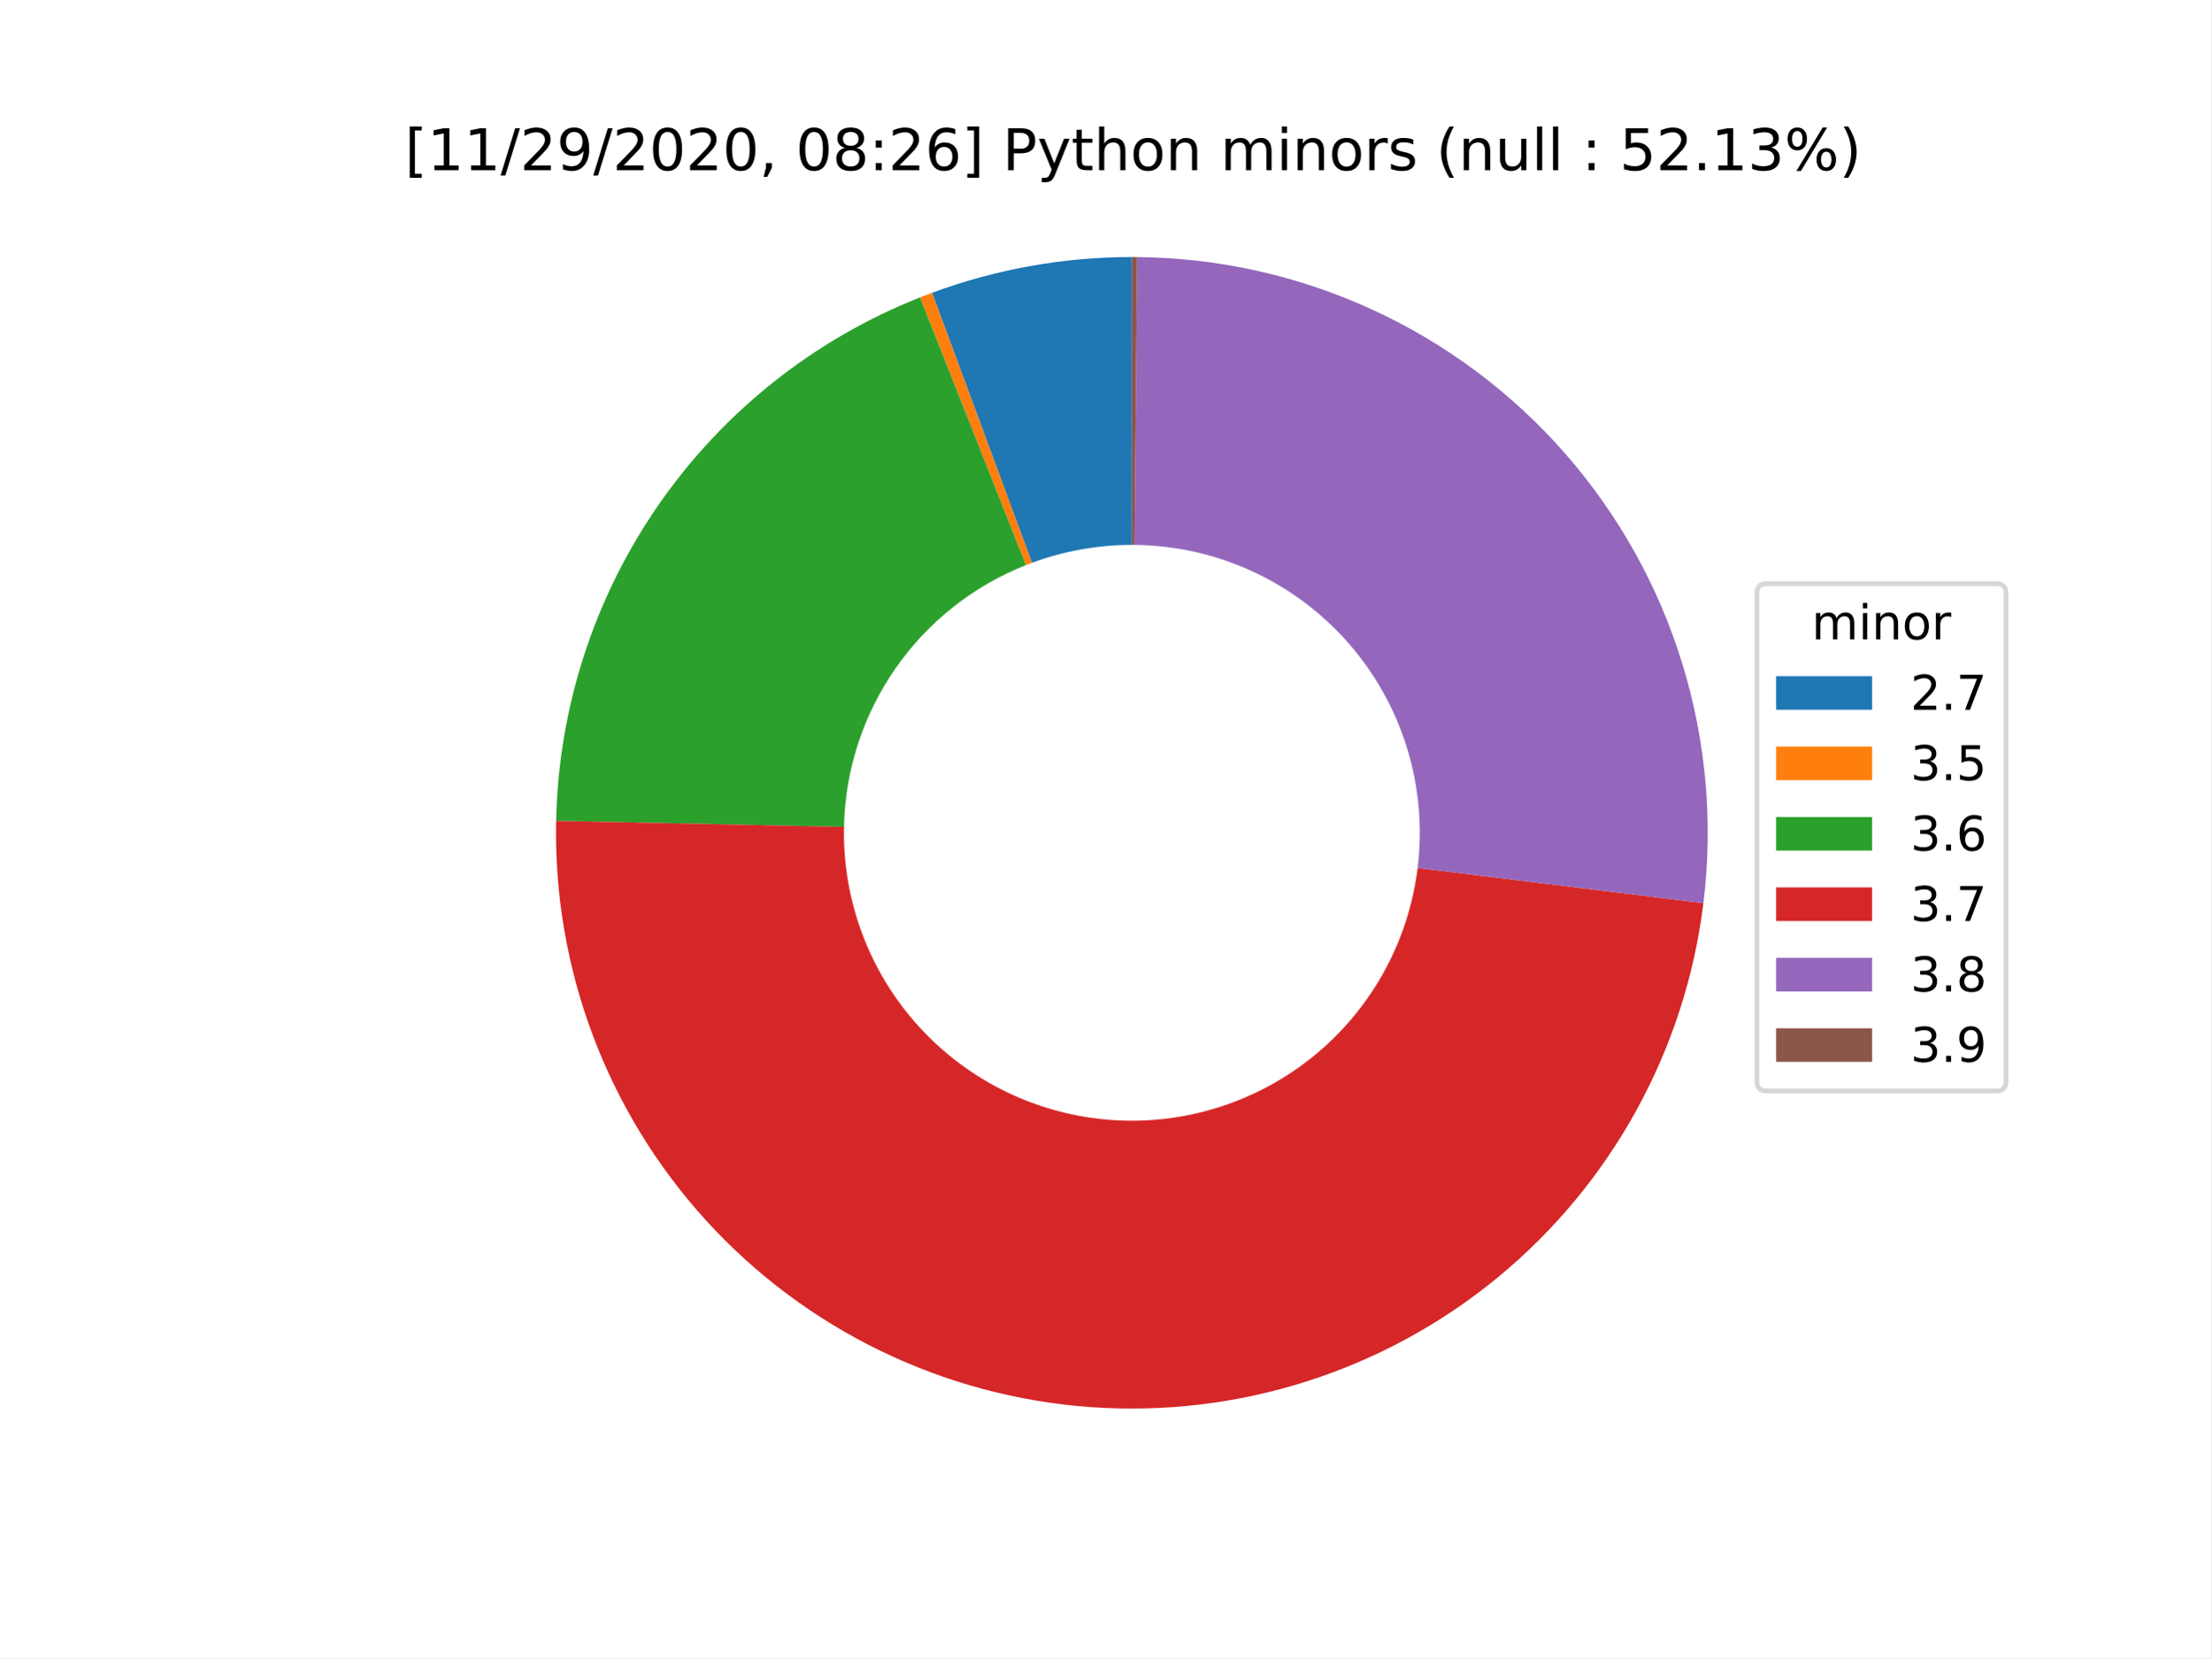
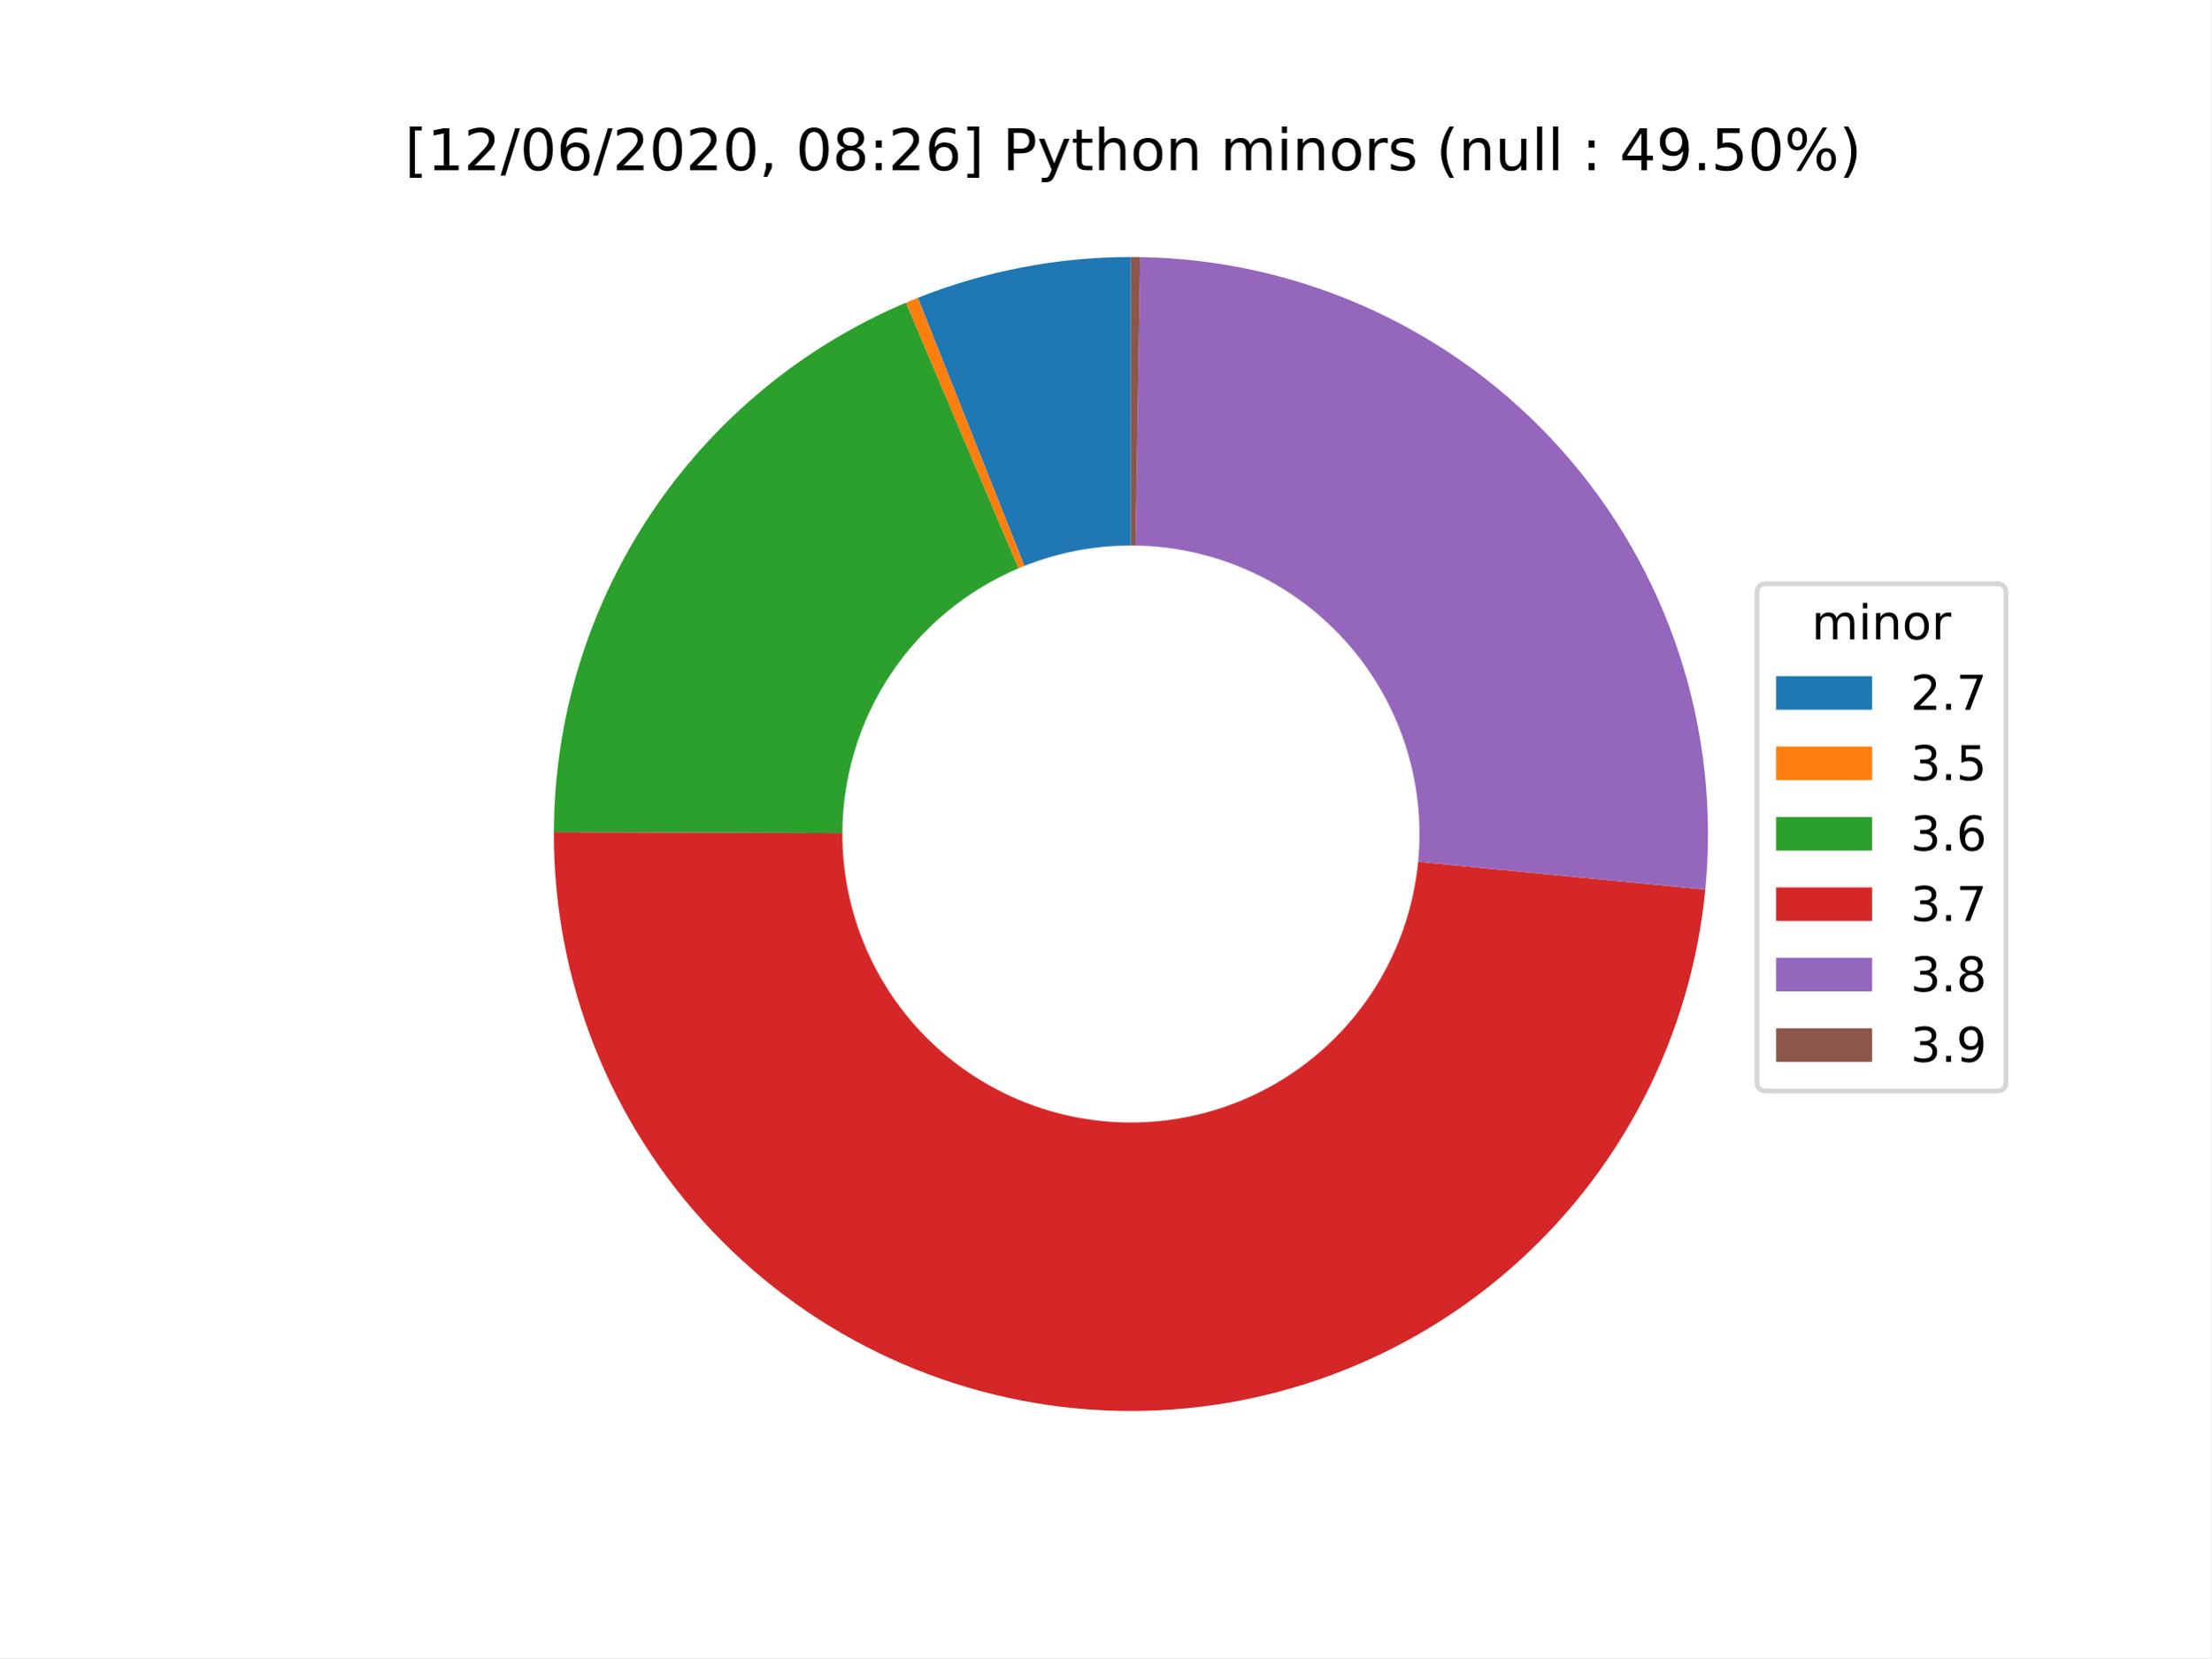
<svg xmlns="http://www.w3.org/2000/svg" xmlns:xlink="http://www.w3.org/1999/xlink" height="345.6pt" version="1.1" viewBox="0 0 460.8 345.6" width="460.8pt">
  <defs>
    <style type="text/css">*{stroke-linecap:butt;stroke-linejoin:round;}</style>
  </defs>
  <g id="figure_1">
    <g id="patch_1">
      <path d="M 0 345.6  L 460.8 345.6  L 460.8 0  L 0 0  z " style="fill:#ffffff;" />
    </g>
    <g id="axes_1">
      <g id="patch_2">
-         <path d="M 235.882 53.568  C 228.789 53.568 221.71 54.197 214.727 55.447  C 207.745 56.697 200.888 58.564 194.235 61.026  L 215.059 117.304  C 218.385 116.073 221.814 115.14 225.305 114.515  C 228.796 113.889 232.336 113.575 235.882 113.575  L 235.882 53.568  z " style="fill:#1f77b4;" />
+         <path d="M 235.688 53.568  C 228.101 53.568 220.531 54.286 213.079 55.712  C 205.627 57.139 198.327 59.267 191.276 62.069  L 213.482 117.951  C 217.007 116.55 220.657 115.486 224.383 114.773  C 228.109 114.06 231.894 113.701 235.688 113.701  L 235.688 53.568  z " style="fill:#1f77b4;" />
      </g>
      <g id="patch_3">
-         <path d="M 194.235 61.026  C 193.817 61.181 193.399 61.338 192.982 61.497  C 192.565 61.657 192.149 61.819 191.734 61.983  L 213.808 117.783  C 214.016 117.7 214.224 117.62 214.432 117.54  C 214.641 117.46 214.849 117.381 215.059 117.304  L 194.235 61.026  z " style="fill:#ff7f0e;" />
+         <path d="M 191.276 62.069  C 190.859 62.234 190.443 62.403 190.027 62.573  C 189.612 62.743 189.198 62.916 188.784 63.091  L 212.236 118.462  C 212.443 118.375 212.65 118.288 212.858 118.203  C 213.065 118.118 213.273 118.034 213.482 117.951  L 191.276 62.069  z " style="fill:#ff7f0e;" />
      </g>
      <g id="patch_4">
-         <path d="M 191.734 61.983  C 169.754 70.679 150.824 85.677 137.333 105.088  C 123.842 124.498 116.382 147.468 115.894 171.101  L 175.888 172.342  C 176.132 160.525 179.862 149.04 186.608 139.335  C 193.353 129.63 202.818 122.13 213.808 117.783  L 191.734 61.983  z " style="fill:#2ca02c;" />
+         <path d="M 188.784 63.091  C 167.092 72.279 148.57 87.64 135.53 107.259  C 122.489 126.878 115.496 149.902 115.423 173.459  L 175.555 173.646  C 175.592 161.868 179.089 150.356 185.609 140.546  C 192.129 130.737 201.39 123.056 212.236 118.462  L 188.784 63.091  z " style="fill:#2ca02c;" />
      </g>
      <g id="patch_5">
-         <path d="M 115.894 171.101  C 115.258 201.858 126.471 231.711 147.198 254.444  C 167.926 277.176 196.62 291.091 227.304 293.289  C 257.989 295.488 288.374 285.807 312.13 266.262  C 335.887 246.717 351.243 218.768 354.998 188.235  L 295.44 180.908  C 293.562 196.175 285.885 210.15 274.006 219.922  C 262.128 229.694 246.935 234.535 231.593 233.436  C 216.251 232.336 201.904 225.379 191.54 214.013  C 181.177 202.647 175.57 187.72 175.888 172.342  L 115.894 171.101  z " style="fill:#d62728;" />
+         <path d="M 115.423 173.459  C 115.327 204.374 127.154 234.166 148.429 256.596  C 169.703 279.026 198.828 292.412 229.705 293.95  C 260.581 295.488 290.892 285.063 314.291 264.858  C 337.689 244.652 352.418 216.183 355.395 185.412  L 295.541 179.623  C 294.053 195.008 286.688 209.243 274.989 219.346  C 263.29 229.448 248.135 234.661 232.696 233.892  C 217.258 233.123 202.696 226.43 192.058 215.215  C 181.421 204 175.507 189.104 175.555 173.646  L 115.423 173.459  z " style="fill:#d62728;" />
      </g>
      <g id="patch_6">
-         <path d="M 354.998 188.235  C 357.062 171.457 355.558 154.431 350.585 138.275  C 345.612 122.12 337.282 107.195 326.141 94.482  C 314.999 81.769 301.297 71.553 285.933 64.503  C 270.569 57.453 253.888 53.728 236.985 53.573  L 236.434 113.578  C 244.885 113.655 253.226 115.518 260.908 119.042  C 268.59 122.567 275.441 127.676 281.011 134.032  C 286.582 140.389 290.747 147.851 293.234 155.929  C 295.72 164.007 296.472 172.52 295.44 180.908  L 354.998 188.235  z " style="fill:#9467bd;" />
+         <path d="M 355.395 185.412  C 356.993 168.884 355.152 152.202 349.986 136.42  C 344.82 120.639 336.441 106.097 325.379 93.713  C 314.316 81.329 300.808 71.369 285.707 64.463  C 270.605 57.557 254.236 53.852 237.633 53.584  L 236.66 113.709  C 244.962 113.843 253.147 115.695 260.697 119.148  C 268.248 122.601 275.002 127.581 280.533 133.773  C 286.065 139.965 290.254 147.236 292.837 155.127  C 295.42 163.018 296.341 171.359 295.541 179.623  L 355.395 185.412  z " style="fill:#9467bd;" />
      </g>
      <g id="patch_7">
-         <path d="M 236.985 53.573  C 236.801 53.571 236.617 53.57 236.434 53.569  C 236.25 53.568 236.066 53.568 235.882 53.568  L 235.882 113.575  C 235.974 113.575 236.066 113.575 236.158 113.576  C 236.25 113.576 236.342 113.577 236.434 113.578  L 236.985 53.573  z " style="fill:#8c564b;" />
+         <path d="M 237.633 53.584  C 237.309 53.578 236.985 53.575 236.66 53.572  C 236.336 53.569 236.012 53.568 235.688 53.568  L 235.688 113.701  C 235.85 113.701 236.012 113.701 236.174 113.703  C 236.336 113.704 236.498 113.706 236.66 113.709  L 237.633 53.584  z " style="fill:#8c564b;" />
      </g>
      <g id="matplotlib.axis_1" />
      <g id="matplotlib.axis_2" />
      <g id="text_1">
        <g transform="translate(84.36187 35.472)scale(0.12 -0.12)">
          <defs>
            <path d="M 8.594 75.984  L 29.297 75.984  L 29.297 69  L 17.578 69  L 17.578 -6.203  L 29.297 -6.203  L 29.297 -13.188  L 8.594 -13.188  z " id="DejaVuSans-91" />
            <path d="M 12.406 8.297  L 28.516 8.297  L 28.516 63.922  L 10.984 60.406  L 10.984 69.391  L 28.422 72.906  L 38.281 72.906  L 38.281 8.297  L 54.391 8.297  L 54.391 0  L 12.406 0  z " id="DejaVuSans-49" />
+             <path d="M 19.188 8.297  L 53.609 8.297  L 53.609 0  L 7.328 0  L 7.328 8.297  Q 12.938 14.109 22.625 23.891  Q 32.328 33.688 34.812 36.531  Q 39.547 41.844 41.422 45.531  Q 43.312 49.219 43.312 52.781  Q 43.312 58.594 39.234 62.25  Q 35.156 65.922 28.609 65.922  Q 23.969 65.922 18.812 64.312  Q 13.672 62.703 7.812 59.422  L 7.812 69.391  Q 13.766 71.781 18.938 73  Q 24.125 74.219 28.422 74.219  Q 39.75 74.219 46.484 68.547  Q 53.219 62.891 53.219 53.422  Q 53.219 48.922 51.531 44.891  Q 49.859 40.875 45.406 35.406  Q 44.188 33.984 37.641 27.219  Q 31.109 20.453 19.188 8.297  z " id="DejaVuSans-50" />
            <path d="M 25.391 72.906  L 33.688 72.906  L 8.297 -9.281  L 0 -9.281  z " id="DejaVuSans-47" />
-             <path d="M 19.188 8.297  L 53.609 8.297  L 53.609 0  L 7.328 0  L 7.328 8.297  Q 12.938 14.109 22.625 23.891  Q 32.328 33.688 34.812 36.531  Q 39.547 41.844 41.422 45.531  Q 43.312 49.219 43.312 52.781  Q 43.312 58.594 39.234 62.25  Q 35.156 65.922 28.609 65.922  Q 23.969 65.922 18.812 64.312  Q 13.672 62.703 7.812 59.422  L 7.812 69.391  Q 13.766 71.781 18.938 73  Q 24.125 74.219 28.422 74.219  Q 39.75 74.219 46.484 68.547  Q 53.219 62.891 53.219 53.422  Q 53.219 48.922 51.531 44.891  Q 49.859 40.875 45.406 35.406  Q 44.188 33.984 37.641 27.219  Q 31.109 20.453 19.188 8.297  z " id="DejaVuSans-50" />
-             <path d="M 10.984 1.516  L 10.984 10.5  Q 14.703 8.734 18.5 7.812  Q 22.312 6.891 25.984 6.891  Q 35.75 6.891 40.891 13.453  Q 46.047 20.016 46.781 33.406  Q 43.953 29.203 39.594 26.953  Q 35.25 24.703 29.984 24.703  Q 19.047 24.703 12.672 31.312  Q 6.297 37.938 6.297 49.422  Q 6.297 60.641 12.938 67.422  Q 19.578 74.219 30.609 74.219  Q 43.266 74.219 49.922 64.516  Q 56.594 54.828 56.594 36.375  Q 56.594 19.141 48.406 8.859  Q 40.234 -1.422 26.422 -1.422  Q 22.703 -1.422 18.891 -0.688  Q 15.094 0.047 10.984 1.516  z M 30.609 32.422  Q 37.25 32.422 41.125 36.953  Q 45.016 41.5 45.016 49.422  Q 45.016 57.281 41.125 61.844  Q 37.25 66.406 30.609 66.406  Q 23.969 66.406 20.094 61.844  Q 16.219 57.281 16.219 49.422  Q 16.219 41.5 20.094 36.953  Q 23.969 32.422 30.609 32.422  z " id="DejaVuSans-57" />
            <path d="M 31.781 66.406  Q 24.172 66.406 20.328 58.906  Q 16.5 51.422 16.5 36.375  Q 16.5 21.391 20.328 13.891  Q 24.172 6.391 31.781 6.391  Q 39.453 6.391 43.281 13.891  Q 47.125 21.391 47.125 36.375  Q 47.125 51.422 43.281 58.906  Q 39.453 66.406 31.781 66.406  z M 31.781 74.219  Q 44.047 74.219 50.516 64.516  Q 56.984 54.828 56.984 36.375  Q 56.984 17.969 50.516 8.266  Q 44.047 -1.422 31.781 -1.422  Q 19.531 -1.422 13.062 8.266  Q 6.594 17.969 6.594 36.375  Q 6.594 54.828 13.062 64.516  Q 19.531 74.219 31.781 74.219  z " id="DejaVuSans-48" />
+             <path d="M 33.016 40.375  Q 26.375 40.375 22.484 35.828  Q 18.609 31.297 18.609 23.391  Q 18.609 15.531 22.484 10.953  Q 26.375 6.391 33.016 6.391  Q 39.656 6.391 43.531 10.953  Q 47.406 15.531 47.406 23.391  Q 47.406 31.297 43.531 35.828  Q 39.656 40.375 33.016 40.375  z M 52.594 71.297  L 52.594 62.312  Q 48.875 64.062 45.094 64.984  Q 41.312 65.922 37.594 65.922  Q 27.828 65.922 22.672 59.328  Q 17.531 52.734 16.797 39.406  Q 19.672 43.656 24.016 45.922  Q 28.375 48.188 33.594 48.188  Q 44.578 48.188 50.953 41.516  Q 57.328 34.859 57.328 23.391  Q 57.328 12.156 50.688 5.359  Q 44.047 -1.422 33.016 -1.422  Q 20.359 -1.422 13.672 8.266  Q 6.984 17.969 6.984 36.375  Q 6.984 53.656 15.188 63.938  Q 23.391 74.219 37.203 74.219  Q 40.922 74.219 44.703 73.484  Q 48.484 72.75 52.594 71.297  z " id="DejaVuSans-54" />
            <path d="M 11.719 12.406  L 22.016 12.406  L 22.016 4  L 14.016 -11.625  L 7.719 -11.625  L 11.719 4  z " id="DejaVuSans-44" />
            <path id="DejaVuSans-32" />
            <path d="M 31.781 34.625  Q 24.75 34.625 20.719 30.859  Q 16.703 27.094 16.703 20.516  Q 16.703 13.922 20.719 10.156  Q 24.75 6.391 31.781 6.391  Q 38.812 6.391 42.859 10.172  Q 46.922 13.969 46.922 20.516  Q 46.922 27.094 42.891 30.859  Q 38.875 34.625 31.781 34.625  z M 21.922 38.812  Q 15.578 40.375 12.031 44.719  Q 8.5 49.078 8.5 55.328  Q 8.5 64.062 14.719 69.141  Q 20.953 74.219 31.781 74.219  Q 42.672 74.219 48.875 69.141  Q 55.078 64.062 55.078 55.328  Q 55.078 49.078 51.531 44.719  Q 48 40.375 41.703 38.812  Q 48.828 37.156 52.797 32.312  Q 56.781 27.484 56.781 20.516  Q 56.781 9.906 50.312 4.234  Q 43.844 -1.422 31.781 -1.422  Q 19.734 -1.422 13.25 4.234  Q 6.781 9.906 6.781 20.516  Q 6.781 27.484 10.781 32.312  Q 14.797 37.156 21.922 38.812  z M 18.312 54.391  Q 18.312 48.734 21.844 45.562  Q 25.391 42.391 31.781 42.391  Q 38.141 42.391 41.719 45.562  Q 45.312 48.734 45.312 54.391  Q 45.312 60.062 41.719 63.234  Q 38.141 66.406 31.781 66.406  Q 25.391 66.406 21.844 63.234  Q 18.312 60.062 18.312 54.391  z " id="DejaVuSans-56" />
            <path d="M 11.719 12.406  L 22.016 12.406  L 22.016 0  L 11.719 0  z M 11.719 51.703  L 22.016 51.703  L 22.016 39.312  L 11.719 39.312  z " id="DejaVuSans-58" />
-             <path d="M 33.016 40.375  Q 26.375 40.375 22.484 35.828  Q 18.609 31.297 18.609 23.391  Q 18.609 15.531 22.484 10.953  Q 26.375 6.391 33.016 6.391  Q 39.656 6.391 43.531 10.953  Q 47.406 15.531 47.406 23.391  Q 47.406 31.297 43.531 35.828  Q 39.656 40.375 33.016 40.375  z M 52.594 71.297  L 52.594 62.312  Q 48.875 64.062 45.094 64.984  Q 41.312 65.922 37.594 65.922  Q 27.828 65.922 22.672 59.328  Q 17.531 52.734 16.797 39.406  Q 19.672 43.656 24.016 45.922  Q 28.375 48.188 33.594 48.188  Q 44.578 48.188 50.953 41.516  Q 57.328 34.859 57.328 23.391  Q 57.328 12.156 50.688 5.359  Q 44.047 -1.422 33.016 -1.422  Q 20.359 -1.422 13.672 8.266  Q 6.984 17.969 6.984 36.375  Q 6.984 53.656 15.188 63.938  Q 23.391 74.219 37.203 74.219  Q 40.922 74.219 44.703 73.484  Q 48.484 72.75 52.594 71.297  z " id="DejaVuSans-54" />
            <path d="M 30.422 75.984  L 30.422 -13.188  L 9.719 -13.188  L 9.719 -6.203  L 21.391 -6.203  L 21.391 69  L 9.719 69  L 9.719 75.984  z " id="DejaVuSans-93" />
            <path d="M 19.672 64.797  L 19.672 37.406  L 32.078 37.406  Q 38.969 37.406 42.719 40.969  Q 46.484 44.531 46.484 51.125  Q 46.484 57.672 42.719 61.234  Q 38.969 64.797 32.078 64.797  z M 9.812 72.906  L 32.078 72.906  Q 44.344 72.906 50.609 67.359  Q 56.891 61.812 56.891 51.125  Q 56.891 40.328 50.609 34.812  Q 44.344 29.297 32.078 29.297  L 19.672 29.297  L 19.672 0  L 9.812 0  z " id="DejaVuSans-80" />
            <path d="M 32.172 -5.078  Q 28.375 -14.844 24.75 -17.812  Q 21.141 -20.797 15.094 -20.797  L 7.906 -20.797  L 7.906 -13.281  L 13.188 -13.281  Q 16.891 -13.281 18.938 -11.516  Q 21 -9.766 23.484 -3.219  L 25.094 0.875  L 2.984 54.688  L 12.5 54.688  L 29.594 11.922  L 46.688 54.688  L 56.203 54.688  z " id="DejaVuSans-121" />
            <path d="M 18.312 70.219  L 18.312 54.688  L 36.812 54.688  L 36.812 47.703  L 18.312 47.703  L 18.312 18.016  Q 18.312 11.328 20.141 9.422  Q 21.969 7.516 27.594 7.516  L 36.812 7.516  L 36.812 0  L 27.594 0  Q 17.188 0 13.234 3.875  Q 9.281 7.766 9.281 18.016  L 9.281 47.703  L 2.688 47.703  L 2.688 54.688  L 9.281 54.688  L 9.281 70.219  z " id="DejaVuSans-116" />
            <path d="M 54.891 33.016  L 54.891 0  L 45.906 0  L 45.906 32.719  Q 45.906 40.484 42.875 44.328  Q 39.844 48.188 33.797 48.188  Q 26.516 48.188 22.312 43.547  Q 18.109 38.922 18.109 30.906  L 18.109 0  L 9.078 0  L 9.078 75.984  L 18.109 75.984  L 18.109 46.188  Q 21.344 51.125 25.703 53.562  Q 30.078 56 35.797 56  Q 45.219 56 50.047 50.172  Q 54.891 44.344 54.891 33.016  z " id="DejaVuSans-104" />
            <path d="M 30.609 48.391  Q 23.391 48.391 19.188 42.75  Q 14.984 37.109 14.984 27.297  Q 14.984 17.484 19.156 11.844  Q 23.344 6.203 30.609 6.203  Q 37.797 6.203 41.984 11.859  Q 46.188 17.531 46.188 27.297  Q 46.188 37.016 41.984 42.703  Q 37.797 48.391 30.609 48.391  z M 30.609 56  Q 42.328 56 49.016 48.375  Q 55.719 40.766 55.719 27.297  Q 55.719 13.875 49.016 6.219  Q 42.328 -1.422 30.609 -1.422  Q 18.844 -1.422 12.172 6.219  Q 5.516 13.875 5.516 27.297  Q 5.516 40.766 12.172 48.375  Q 18.844 56 30.609 56  z " id="DejaVuSans-111" />
            <path d="M 54.891 33.016  L 54.891 0  L 45.906 0  L 45.906 32.719  Q 45.906 40.484 42.875 44.328  Q 39.844 48.188 33.797 48.188  Q 26.516 48.188 22.312 43.547  Q 18.109 38.922 18.109 30.906  L 18.109 0  L 9.078 0  L 9.078 54.688  L 18.109 54.688  L 18.109 46.188  Q 21.344 51.125 25.703 53.562  Q 30.078 56 35.797 56  Q 45.219 56 50.047 50.172  Q 54.891 44.344 54.891 33.016  z " id="DejaVuSans-110" />
            <path d="M 52 44.188  Q 55.375 50.25 60.062 53.125  Q 64.75 56 71.094 56  Q 79.641 56 84.281 50.016  Q 88.922 44.047 88.922 33.016  L 88.922 0  L 79.891 0  L 79.891 32.719  Q 79.891 40.578 77.094 44.375  Q 74.312 48.188 68.609 48.188  Q 61.625 48.188 57.562 43.547  Q 53.516 38.922 53.516 30.906  L 53.516 0  L 44.484 0  L 44.484 32.719  Q 44.484 40.625 41.703 44.406  Q 38.922 48.188 33.109 48.188  Q 26.219 48.188 22.156 43.531  Q 18.109 38.875 18.109 30.906  L 18.109 0  L 9.078 0  L 9.078 54.688  L 18.109 54.688  L 18.109 46.188  Q 21.188 51.219 25.484 53.609  Q 29.781 56 35.688 56  Q 41.656 56 45.828 52.969  Q 50 49.953 52 44.188  z " id="DejaVuSans-109" />
            <path d="M 9.422 54.688  L 18.406 54.688  L 18.406 0  L 9.422 0  z M 9.422 75.984  L 18.406 75.984  L 18.406 64.594  L 9.422 64.594  z " id="DejaVuSans-105" />
            <path d="M 41.109 46.297  Q 39.594 47.172 37.812 47.578  Q 36.031 48 33.891 48  Q 26.266 48 22.188 43.047  Q 18.109 38.094 18.109 28.812  L 18.109 0  L 9.078 0  L 9.078 54.688  L 18.109 54.688  L 18.109 46.188  Q 20.953 51.172 25.484 53.578  Q 30.031 56 36.531 56  Q 37.453 56 38.578 55.875  Q 39.703 55.766 41.062 55.516  z " id="DejaVuSans-114" />
            <path d="M 44.281 53.078  L 44.281 44.578  Q 40.484 46.531 36.375 47.5  Q 32.281 48.484 27.875 48.484  Q 21.188 48.484 17.844 46.438  Q 14.5 44.391 14.5 40.281  Q 14.5 37.156 16.891 35.375  Q 19.281 33.594 26.516 31.984  L 29.594 31.297  Q 39.156 29.25 43.188 25.516  Q 47.219 21.781 47.219 15.094  Q 47.219 7.469 41.188 3.016  Q 35.156 -1.422 24.609 -1.422  Q 20.219 -1.422 15.453 -0.562  Q 10.688 0.297 5.422 2  L 5.422 11.281  Q 10.406 8.688 15.234 7.391  Q 20.062 6.109 24.812 6.109  Q 31.156 6.109 34.562 8.281  Q 37.984 10.453 37.984 14.406  Q 37.984 18.062 35.516 20.016  Q 33.062 21.969 24.703 23.781  L 21.578 24.516  Q 13.234 26.266 9.516 29.906  Q 5.812 33.547 5.812 39.891  Q 5.812 47.609 11.281 51.797  Q 16.75 56 26.812 56  Q 31.781 56 36.172 55.266  Q 40.578 54.547 44.281 53.078  z " id="DejaVuSans-115" />
            <path d="M 31 75.875  Q 24.469 64.656 21.281 53.656  Q 18.109 42.672 18.109 31.391  Q 18.109 20.125 21.312 9.062  Q 24.516 -2 31 -13.188  L 23.188 -13.188  Q 15.875 -1.703 12.234 9.375  Q 8.594 20.453 8.594 31.391  Q 8.594 42.281 12.203 53.312  Q 15.828 64.359 23.188 75.875  z " id="DejaVuSans-40" />
            <path d="M 8.5 21.578  L 8.5 54.688  L 17.484 54.688  L 17.484 21.922  Q 17.484 14.156 20.5 10.266  Q 23.531 6.391 29.594 6.391  Q 36.859 6.391 41.078 11.031  Q 45.312 15.672 45.312 23.688  L 45.312 54.688  L 54.297 54.688  L 54.297 0  L 45.312 0  L 45.312 8.406  Q 42.047 3.422 37.719 1  Q 33.406 -1.422 27.688 -1.422  Q 18.266 -1.422 13.375 4.438  Q 8.5 10.297 8.5 21.578  z M 31.109 56  z " id="DejaVuSans-117" />
            <path d="M 9.422 75.984  L 18.406 75.984  L 18.406 0  L 9.422 0  z " id="DejaVuSans-108" />
+             <path d="M 37.797 64.312  L 12.891 25.391  L 37.797 25.391  z M 35.203 72.906  L 47.609 72.906  L 47.609 25.391  L 58.016 25.391  L 58.016 17.188  L 47.609 17.188  L 47.609 0  L 37.797 0  L 37.797 17.188  L 4.891 17.188  L 4.891 26.703  z " id="DejaVuSans-52" />
+             <path d="M 10.984 1.516  L 10.984 10.5  Q 14.703 8.734 18.5 7.812  Q 22.312 6.891 25.984 6.891  Q 35.75 6.891 40.891 13.453  Q 46.047 20.016 46.781 33.406  Q 43.953 29.203 39.594 26.953  Q 35.25 24.703 29.984 24.703  Q 19.047 24.703 12.672 31.312  Q 6.297 37.938 6.297 49.422  Q 6.297 60.641 12.938 67.422  Q 19.578 74.219 30.609 74.219  Q 43.266 74.219 49.922 64.516  Q 56.594 54.828 56.594 36.375  Q 56.594 19.141 48.406 8.859  Q 40.234 -1.422 26.422 -1.422  Q 22.703 -1.422 18.891 -0.688  Q 15.094 0.047 10.984 1.516  z M 30.609 32.422  Q 37.25 32.422 41.125 36.953  Q 45.016 41.5 45.016 49.422  Q 45.016 57.281 41.125 61.844  Q 37.25 66.406 30.609 66.406  Q 23.969 66.406 20.094 61.844  Q 16.219 57.281 16.219 49.422  Q 16.219 41.5 20.094 36.953  Q 23.969 32.422 30.609 32.422  z " id="DejaVuSans-57" />
+             <path d="M 10.688 12.406  L 21 12.406  L 21 0  L 10.688 0  z " id="DejaVuSans-46" />
            <path d="M 10.797 72.906  L 49.516 72.906  L 49.516 64.594  L 19.828 64.594  L 19.828 46.734  Q 21.969 47.469 24.109 47.828  Q 26.266 48.188 28.422 48.188  Q 40.625 48.188 47.75 41.5  Q 54.891 34.812 54.891 23.391  Q 54.891 11.625 47.562 5.094  Q 40.234 -1.422 26.906 -1.422  Q 22.312 -1.422 17.547 -0.641  Q 12.797 0.141 7.719 1.703  L 7.719 11.625  Q 12.109 9.234 16.797 8.062  Q 21.484 6.891 26.703 6.891  Q 35.156 6.891 40.078 11.328  Q 45.016 15.766 45.016 23.391  Q 45.016 31 40.078 35.438  Q 35.156 39.891 26.703 39.891  Q 22.75 39.891 18.812 39.016  Q 14.891 38.141 10.797 36.281  z " id="DejaVuSans-53" />
-             <path d="M 10.688 12.406  L 21 12.406  L 21 0  L 10.688 0  z " id="DejaVuSans-46" />
-             <path d="M 40.578 39.312  Q 47.656 37.797 51.625 33  Q 55.609 28.219 55.609 21.188  Q 55.609 10.406 48.188 4.484  Q 40.766 -1.422 27.094 -1.422  Q 22.516 -1.422 17.656 -0.516  Q 12.797 0.391 7.625 2.203  L 7.625 11.719  Q 11.719 9.328 16.594 8.109  Q 21.484 6.891 26.812 6.891  Q 36.078 6.891 40.938 10.547  Q 45.797 14.203 45.797 21.188  Q 45.797 27.641 41.281 31.266  Q 36.766 34.906 28.719 34.906  L 20.219 34.906  L 20.219 43.016  L 29.109 43.016  Q 36.375 43.016 40.234 45.922  Q 44.094 48.828 44.094 54.297  Q 44.094 59.906 40.109 62.906  Q 36.141 65.922 28.719 65.922  Q 24.656 65.922 20.016 65.031  Q 15.375 64.156 9.812 62.312  L 9.812 71.094  Q 15.438 72.656 20.344 73.438  Q 25.25 74.219 29.594 74.219  Q 40.828 74.219 47.359 69.109  Q 53.906 64.016 53.906 55.328  Q 53.906 49.266 50.438 45.094  Q 46.969 40.922 40.578 39.312  z " id="DejaVuSans-51" />
            <path d="M 72.703 32.078  Q 68.453 32.078 66.031 28.469  Q 63.625 24.859 63.625 18.406  Q 63.625 12.062 66.031 8.422  Q 68.453 4.781 72.703 4.781  Q 76.859 4.781 79.266 8.422  Q 81.688 12.062 81.688 18.406  Q 81.688 24.812 79.266 28.438  Q 76.859 32.078 72.703 32.078  z M 72.703 38.281  Q 80.422 38.281 84.953 32.906  Q 89.5 27.547 89.5 18.406  Q 89.5 9.281 84.938 3.922  Q 80.375 -1.422 72.703 -1.422  Q 64.891 -1.422 60.344 3.922  Q 55.812 9.281 55.812 18.406  Q 55.812 27.594 60.375 32.938  Q 64.938 38.281 72.703 38.281  z M 22.312 68.016  Q 18.109 68.016 15.688 64.375  Q 13.281 60.75 13.281 54.391  Q 13.281 47.953 15.672 44.328  Q 18.062 40.719 22.312 40.719  Q 26.562 40.719 28.969 44.328  Q 31.391 47.953 31.391 54.391  Q 31.391 60.688 28.953 64.344  Q 26.516 68.016 22.312 68.016  z M 66.406 74.219  L 74.219 74.219  L 28.609 -1.422  L 20.797 -1.422  z M 22.312 74.219  Q 30.031 74.219 34.609 68.875  Q 39.203 63.531 39.203 54.391  Q 39.203 45.172 34.641 39.844  Q 30.078 34.516 22.312 34.516  Q 14.547 34.516 10.031 39.859  Q 5.516 45.219 5.516 54.391  Q 5.516 63.484 10.047 68.844  Q 14.594 74.219 22.312 74.219  z " id="DejaVuSans-37" />
            <path d="M 8.016 75.875  L 15.828 75.875  Q 23.141 64.359 26.781 53.312  Q 30.422 42.281 30.422 31.391  Q 30.422 20.453 26.781 9.375  Q 23.141 -1.703 15.828 -13.188  L 8.016 -13.188  Q 14.5 -2 17.703 9.062  Q 20.906 20.125 20.906 31.391  Q 20.906 42.672 17.703 53.656  Q 14.5 64.656 8.016 75.875  z " id="DejaVuSans-41" />
          </defs>
          <use xlink:href="#DejaVuSans-91" />
          <use x="39.014" xlink:href="#DejaVuSans-49" />
-           <use x="102.637" xlink:href="#DejaVuSans-49" />
+           <use x="102.637" xlink:href="#DejaVuSans-50" />
          <use x="166.26" xlink:href="#DejaVuSans-47" />
-           <use x="199.951" xlink:href="#DejaVuSans-50" />
-           <use x="263.574" xlink:href="#DejaVuSans-57" />
+           <use x="199.951" xlink:href="#DejaVuSans-48" />
+           <use x="263.574" xlink:href="#DejaVuSans-54" />
          <use x="327.197" xlink:href="#DejaVuSans-47" />
          <use x="360.889" xlink:href="#DejaVuSans-50" />
          <use x="424.512" xlink:href="#DejaVuSans-48" />
          <use x="488.135" xlink:href="#DejaVuSans-50" />
          <use x="551.758" xlink:href="#DejaVuSans-48" />
          <use x="615.381" xlink:href="#DejaVuSans-44" />
          <use x="647.168" xlink:href="#DejaVuSans-32" />
          <use x="678.955" xlink:href="#DejaVuSans-48" />
          <use x="742.578" xlink:href="#DejaVuSans-56" />
          <use x="806.201" xlink:href="#DejaVuSans-58" />
          <use x="839.893" xlink:href="#DejaVuSans-50" />
          <use x="903.516" xlink:href="#DejaVuSans-54" />
          <use x="967.139" xlink:href="#DejaVuSans-93" />
          <use x="1006.152" xlink:href="#DejaVuSans-32" />
          <use x="1037.939" xlink:href="#DejaVuSans-80" />
          <use x="1098.242" xlink:href="#DejaVuSans-121" />
          <use x="1157.422" xlink:href="#DejaVuSans-116" />
          <use x="1196.631" xlink:href="#DejaVuSans-104" />
          <use x="1260.01" xlink:href="#DejaVuSans-111" />
          <use x="1321.191" xlink:href="#DejaVuSans-110" />
          <use x="1384.57" xlink:href="#DejaVuSans-32" />
          <use x="1416.357" xlink:href="#DejaVuSans-109" />
          <use x="1513.77" xlink:href="#DejaVuSans-105" />
          <use x="1541.553" xlink:href="#DejaVuSans-110" />
          <use x="1604.932" xlink:href="#DejaVuSans-111" />
          <use x="1666.113" xlink:href="#DejaVuSans-114" />
          <use x="1707.227" xlink:href="#DejaVuSans-115" />
          <use x="1759.326" xlink:href="#DejaVuSans-32" />
          <use x="1791.113" xlink:href="#DejaVuSans-40" />
          <use x="1830.127" xlink:href="#DejaVuSans-110" />
          <use x="1893.506" xlink:href="#DejaVuSans-117" />
          <use x="1956.885" xlink:href="#DejaVuSans-108" />
          <use x="1984.668" xlink:href="#DejaVuSans-108" />
          <use x="2012.451" xlink:href="#DejaVuSans-32" />
          <use x="2044.238" xlink:href="#DejaVuSans-58" />
          <use x="2077.93" xlink:href="#DejaVuSans-32" />
-           <use x="2109.717" xlink:href="#DejaVuSans-53" />
-           <use x="2173.34" xlink:href="#DejaVuSans-50" />
+           <use x="2109.717" xlink:href="#DejaVuSans-52" />
+           <use x="2173.34" xlink:href="#DejaVuSans-57" />
          <use x="2236.963" xlink:href="#DejaVuSans-46" />
-           <use x="2268.75" xlink:href="#DejaVuSans-49" />
-           <use x="2332.373" xlink:href="#DejaVuSans-51" />
+           <use x="2268.75" xlink:href="#DejaVuSans-53" />
+           <use x="2332.373" xlink:href="#DejaVuSans-48" />
          <use x="2395.996" xlink:href="#DejaVuSans-37" />
          <use x="2491.016" xlink:href="#DejaVuSans-41" />
        </g>
      </g>
      <g id="legend_1">
        <g id="patch_8">
          <path d="M 368.152 227.401  L 416.055 227.401  Q 418.055 227.401 418.055 225.401  L 418.055 123.655  Q 418.055 121.655 416.055 121.655  L 368.152 121.655  Q 366.152 121.655 366.152 123.655  L 366.152 225.401  Q 366.152 227.401 368.152 227.401  z " style="fill:#ffffff;opacity:0.8;stroke:#cccccc;stroke-linejoin:miter;" />
        </g>
        <g id="text_2">
          <g transform="translate(377.5606 133.253)scale(0.1 -0.1)">
            <use xlink:href="#DejaVuSans-109" />
            <use x="97.412" xlink:href="#DejaVuSans-105" />
            <use x="125.195" xlink:href="#DejaVuSans-110" />
            <use x="188.574" xlink:href="#DejaVuSans-111" />
            <use x="249.756" xlink:href="#DejaVuSans-114" />
          </g>
        </g>
        <g id="patch_9">
          <path d="M 370.152 147.931  L 390.152 147.931  L 390.152 140.931  L 370.152 140.931  z " style="fill:#1f77b4;" />
        </g>
        <g id="text_3">
          <g transform="translate(398.152 147.9311)scale(0.1 -0.1)">
            <defs>
              <path d="M 8.203 72.906  L 55.078 72.906  L 55.078 68.703  L 28.609 0  L 18.312 0  L 43.219 64.594  L 8.203 64.594  z " id="DejaVuSans-55" />
            </defs>
            <use xlink:href="#DejaVuSans-50" />
            <use x="63.623" xlink:href="#DejaVuSans-46" />
            <use x="95.41" xlink:href="#DejaVuSans-55" />
          </g>
        </g>
        <g id="patch_10">
          <path d="M 370.152 162.609  L 390.152 162.609  L 390.152 155.609  L 370.152 155.609  z " style="fill:#ff7f0e;" />
        </g>
        <g id="text_4">
          <g transform="translate(398.152 162.6093)scale(0.1 -0.1)">
+             <defs>
+               <path d="M 40.578 39.312  Q 47.656 37.797 51.625 33  Q 55.609 28.219 55.609 21.188  Q 55.609 10.406 48.188 4.484  Q 40.766 -1.422 27.094 -1.422  Q 22.516 -1.422 17.656 -0.516  Q 12.797 0.391 7.625 2.203  L 7.625 11.719  Q 11.719 9.328 16.594 8.109  Q 21.484 6.891 26.812 6.891  Q 36.078 6.891 40.938 10.547  Q 45.797 14.203 45.797 21.188  Q 45.797 27.641 41.281 31.266  Q 36.766 34.906 28.719 34.906  L 20.219 34.906  L 20.219 43.016  L 29.109 43.016  Q 36.375 43.016 40.234 45.922  Q 44.094 48.828 44.094 54.297  Q 44.094 59.906 40.109 62.906  Q 36.141 65.922 28.719 65.922  Q 24.656 65.922 20.016 65.031  Q 15.375 64.156 9.812 62.312  L 9.812 71.094  Q 15.438 72.656 20.344 73.438  Q 25.25 74.219 29.594 74.219  Q 40.828 74.219 47.359 69.109  Q 53.906 64.016 53.906 55.328  Q 53.906 49.266 50.438 45.094  Q 46.969 40.922 40.578 39.312  z " id="DejaVuSans-51" />
+             </defs>
            <use xlink:href="#DejaVuSans-51" />
            <use x="63.623" xlink:href="#DejaVuSans-46" />
            <use x="95.41" xlink:href="#DejaVuSans-53" />
          </g>
        </g>
        <g id="patch_11">
          <path d="M 370.152 177.287  L 390.152 177.287  L 390.152 170.287  L 370.152 170.287  z " style="fill:#2ca02c;" />
        </g>
        <g id="text_5">
          <g transform="translate(398.152 177.2874)scale(0.1 -0.1)">
            <use xlink:href="#DejaVuSans-51" />
            <use x="63.623" xlink:href="#DejaVuSans-46" />
            <use x="95.41" xlink:href="#DejaVuSans-54" />
          </g>
        </g>
        <g id="patch_12">
          <path d="M 370.152 191.965  L 390.152 191.965  L 390.152 184.965  L 370.152 184.965  z " style="fill:#d62728;" />
        </g>
        <g id="text_6">
          <g transform="translate(398.152 191.9655)scale(0.1 -0.1)">
            <use xlink:href="#DejaVuSans-51" />
            <use x="63.623" xlink:href="#DejaVuSans-46" />
            <use x="95.41" xlink:href="#DejaVuSans-55" />
          </g>
        </g>
        <g id="patch_13">
          <path d="M 370.152 206.644  L 390.152 206.644  L 390.152 199.644  L 370.152 199.644  z " style="fill:#9467bd;" />
        </g>
        <g id="text_7">
          <g transform="translate(398.152 206.6436)scale(0.1 -0.1)">
            <use xlink:href="#DejaVuSans-51" />
            <use x="63.623" xlink:href="#DejaVuSans-46" />
            <use x="95.41" xlink:href="#DejaVuSans-56" />
          </g>
        </g>
        <g id="patch_14">
          <path d="M 370.152 221.322  L 390.152 221.322  L 390.152 214.322  L 370.152 214.322  z " style="fill:#8c564b;" />
        </g>
        <g id="text_8">
          <g transform="translate(398.152 221.3218)scale(0.1 -0.1)">
            <use xlink:href="#DejaVuSans-51" />
            <use x="63.623" xlink:href="#DejaVuSans-46" />
            <use x="95.41" xlink:href="#DejaVuSans-57" />
          </g>
        </g>
      </g>
    </g>
  </g>
</svg>
